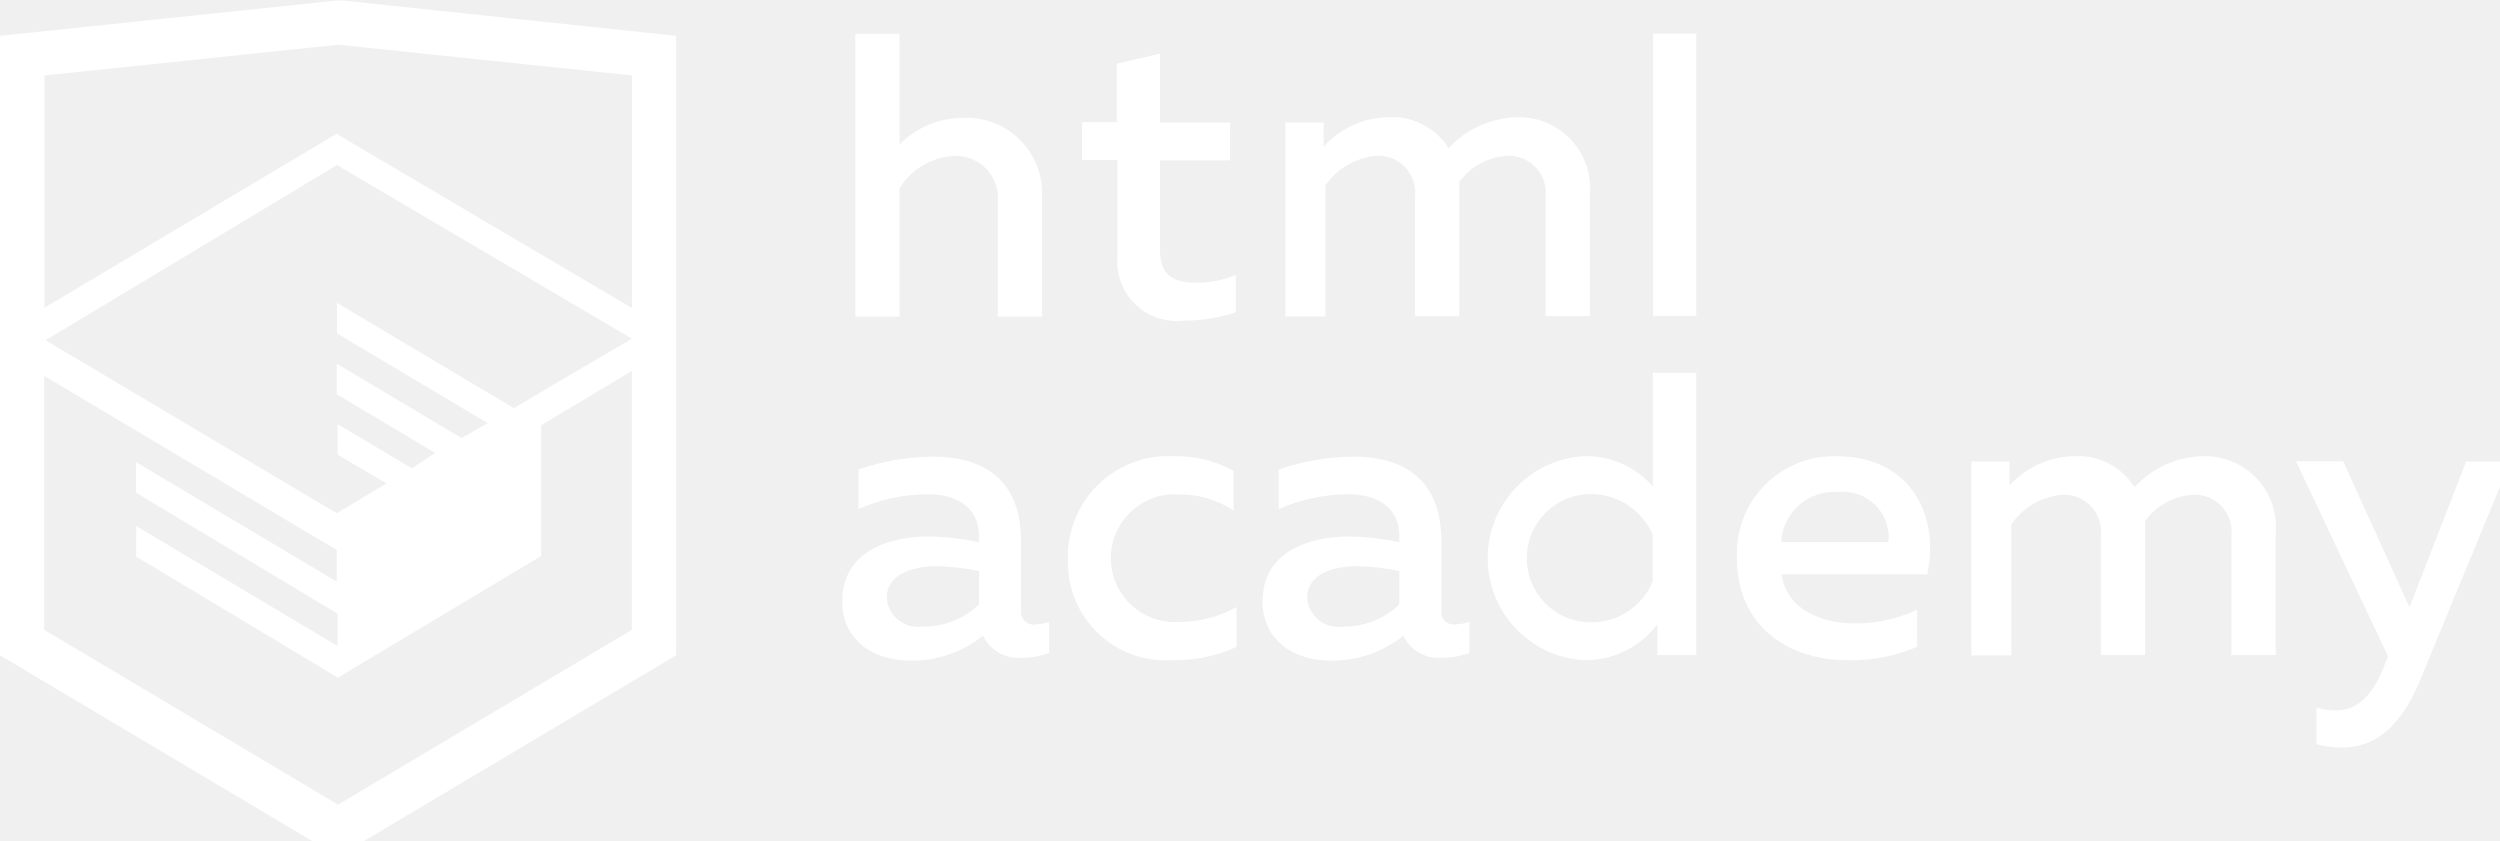
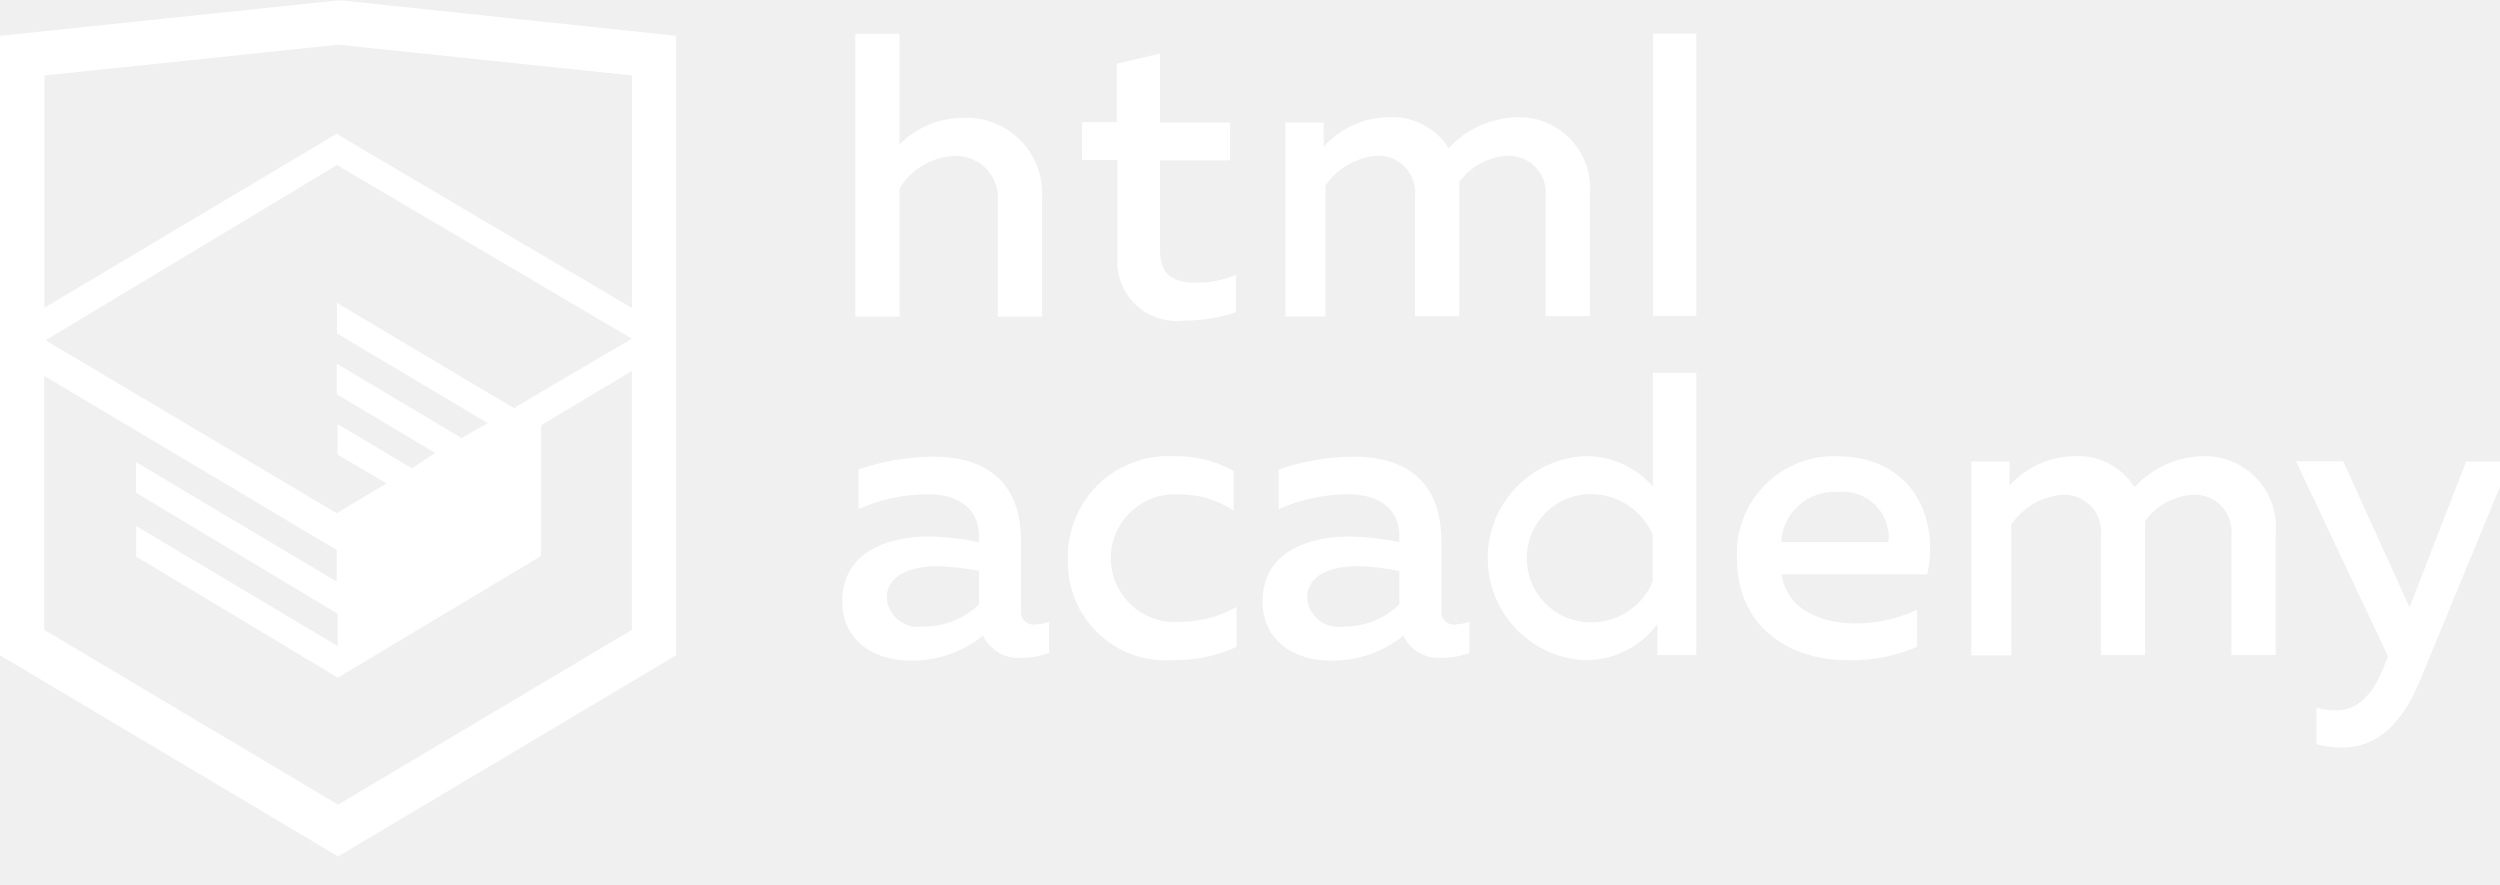
- <svg xmlns="http://www.w3.org/2000/svg" id="Layer_1" data-name="Layer 1" width="113" height="38" viewBox="0 0 113 38">
+ <svg xmlns="http://www.w3.org/2000/svg" id="Layer_1" data-name="Layer 1" width="113" height="40" viewBox="0 0 113 40">
  <path d="M401.93,351.51a2.07,2.07,0,0,0,.58-0.11v1.4a3.41,3.41,0,0,1-1.24.22,1.75,1.75,0,0,1-1.75-1,5.08,5.08,0,0,1-3.3,1.13c-1.59,0-3.06-.87-3.06-2.68,0-2.24,2.08-2.93,3.9-2.93a11.63,11.63,0,0,1,2.28.26v-0.31c0-1.09-.8-1.86-2.3-1.86a7.79,7.79,0,0,0-3.15.67v-1.79a10.72,10.72,0,0,1,3.35-.58c2.48,0,4,1.18,4,3.83v3.14A0.57,0.57,0,0,0,401.93,351.51Zm-6.76-1.19a1.42,1.42,0,0,0,1.64,1.29,3.56,3.56,0,0,0,2.53-1V349.1a10.21,10.21,0,0,0-1.9-.22C396.34,348.89,395.17,349.23,395.17,350.33Z" transform="translate(-355.09 -323.29)" fill="#fff" />
  <path d="M408.15,343.91a5.29,5.29,0,0,1,2.7.67v1.79a4.28,4.28,0,0,0-2.42-.73,2.89,2.89,0,1,0,0,5.76,5.26,5.26,0,0,0,2.55-.67v1.8a6.58,6.58,0,0,1-2.9.6,4.42,4.42,0,0,1-4.72-4.54A4.54,4.54,0,0,1,408.15,343.91Z" transform="translate(-355.09 -323.29)" fill="#fff" />
  <path d="M420.93,351.51a2.07,2.07,0,0,0,.58-0.11v1.4a3.41,3.41,0,0,1-1.24.22,1.75,1.75,0,0,1-1.75-1,5.08,5.08,0,0,1-3.3,1.13c-1.59,0-3.06-.87-3.06-2.68,0-2.24,2.08-2.93,3.9-2.93a11.63,11.63,0,0,1,2.28.26v-0.31c0-1.09-.8-1.86-2.3-1.86a7.79,7.79,0,0,0-3.15.67v-1.79a10.72,10.72,0,0,1,3.35-.58c2.48,0,4,1.18,4,3.83v3.14A0.57,0.57,0,0,0,420.93,351.51Zm-6.76-1.19a1.42,1.42,0,0,0,1.64,1.29,3.56,3.56,0,0,0,2.53-1V349.1a10.21,10.21,0,0,0-1.9-.22C415.33,348.89,414.17,349.23,414.17,350.33Z" transform="translate(-355.09 -323.29)" fill="#fff" />
  <path d="M431.76,340.14V352.9H430v-1.39a4.07,4.07,0,0,1-3.35,1.62,4.62,4.62,0,0,1,0-9.22,4,4,0,0,1,3.15,1.37v-5.14h2ZM427,345.62a2.9,2.9,0,0,0,0,5.8,3,3,0,0,0,2.79-1.84v-2.13A3.06,3.06,0,0,0,427,345.62Z" transform="translate(-355.09 -323.29)" fill="#fff" />
  <path d="M438.08,343.91c3.48,0,4.68,2.81,4.12,5.34h-6.58c0.22,1.57,1.75,2.22,3.35,2.22a6.41,6.41,0,0,0,2.77-.62v1.68a7.5,7.5,0,0,1-3.14.6c-2.68,0-5-1.53-5-4.61A4.39,4.39,0,0,1,438.08,343.91Zm0.09,1.62a2.39,2.39,0,0,0-2.57,2.26h4.85A2.06,2.06,0,0,0,438.17,345.53Z" transform="translate(-355.09 -323.29)" fill="#fff" />
  <path d="M444.19,352.9v-8.75h1.73v1.09a4,4,0,0,1,2.92-1.33,3,3,0,0,1,2.73,1.4,4.33,4.33,0,0,1,3.06-1.4,3.21,3.21,0,0,1,3.32,3.52v5.47h-2v-5.41a1.67,1.67,0,0,0-1.73-1.84,2.94,2.94,0,0,0-2.17,1.18c0,0.2,0,.4,0,0.6v5.47h-2v-5.41a1.67,1.67,0,0,0-1.73-1.84,3.11,3.11,0,0,0-2.32,1.35v5.91h-2Z" transform="translate(-355.09 -323.29)" fill="#fff" />
  <path d="M466.56,344.15h2l-4.1,9.93c-0.95,2.28-2.19,3-3.52,3a5,5,0,0,1-1.15-.15v-1.66a3,3,0,0,0,.89.13c0.95,0,1.66-.67,2.17-2l0.18-.44-4.16-8.82H461l3,6.6Z" transform="translate(-355.09 -323.29)" fill="#fff" />
  <path d="M395.75,324.82v5a4,4,0,0,1,2.83-1.2,3.41,3.41,0,0,1,3.61,3.57v5.41h-2v-5.16a1.9,1.9,0,0,0-2-2.1,3.08,3.08,0,0,0-2.44,1.46v5.8h-2V324.82h2Z" transform="translate(-355.09 -323.29)" fill="#fff" />
  <path d="M407.52,325.71v3.12h3.17v1.71h-3.17v4c0,1.15.53,1.53,1.66,1.53a4.71,4.71,0,0,0,1.77-.35v1.68a7.14,7.14,0,0,1-2.35.38,2.68,2.68,0,0,1-3-2.88v-4.38H404v-1.71h1.57v-2.64Z" transform="translate(-355.09 -323.29)" fill="#fff" />
  <path d="M413.19,337.58v-8.75h1.73v1.09a4,4,0,0,1,2.92-1.33,3,3,0,0,1,2.73,1.4,4.33,4.33,0,0,1,3.06-1.4,3.21,3.21,0,0,1,3.32,3.52v5.47h-2v-5.41a1.67,1.67,0,0,0-1.73-1.84,2.94,2.94,0,0,0-2.17,1.18c0,0.2,0,.4,0,0.6v5.47h-2v-5.41a1.67,1.67,0,0,0-1.73-1.84,3.11,3.11,0,0,0-2.32,1.35v5.91h-2Z" transform="translate(-355.09 -323.29)" fill="#fff" />
  <rect x="74.72" y="1.52" width="1.95" height="12.76" fill="#fff" />
  <path d="M370.53,323.31l-0.16,0-15.28,1.6v28L370.37,362l15.28-9.09v-28Zm13.12,28.45-13.28,7.9-13.28-7.9V340.28l13.22,7.87,0,1.43-9.07-5.4v1.38l9.11,5.47,0,1.46-9.1-5.42v1.38l9.11,5.47h0l9.19-5.5v-1.39h0v-4.52l4.1-2.45v11.67Zm0-13.16L380,340.74h0l-1.68,1-8-4.76v1.38l6.84,4.07-0.06,0-0.15.09-1,.57-5.64-3.36v1.38l4.45,2.65-1.05.7,0,0-3.36-2v1.38l2.21,1.3-2.25,1.35-13.16-7.82,13.17-7.92h0Zm0-1.39-13.35-7.87h0l-13.2,7.86v-10.5l13.28-1.39,13.28,1.39v10.51Z" transform="translate(-355.09 -323.29)" fill="#fff" />
</svg>
